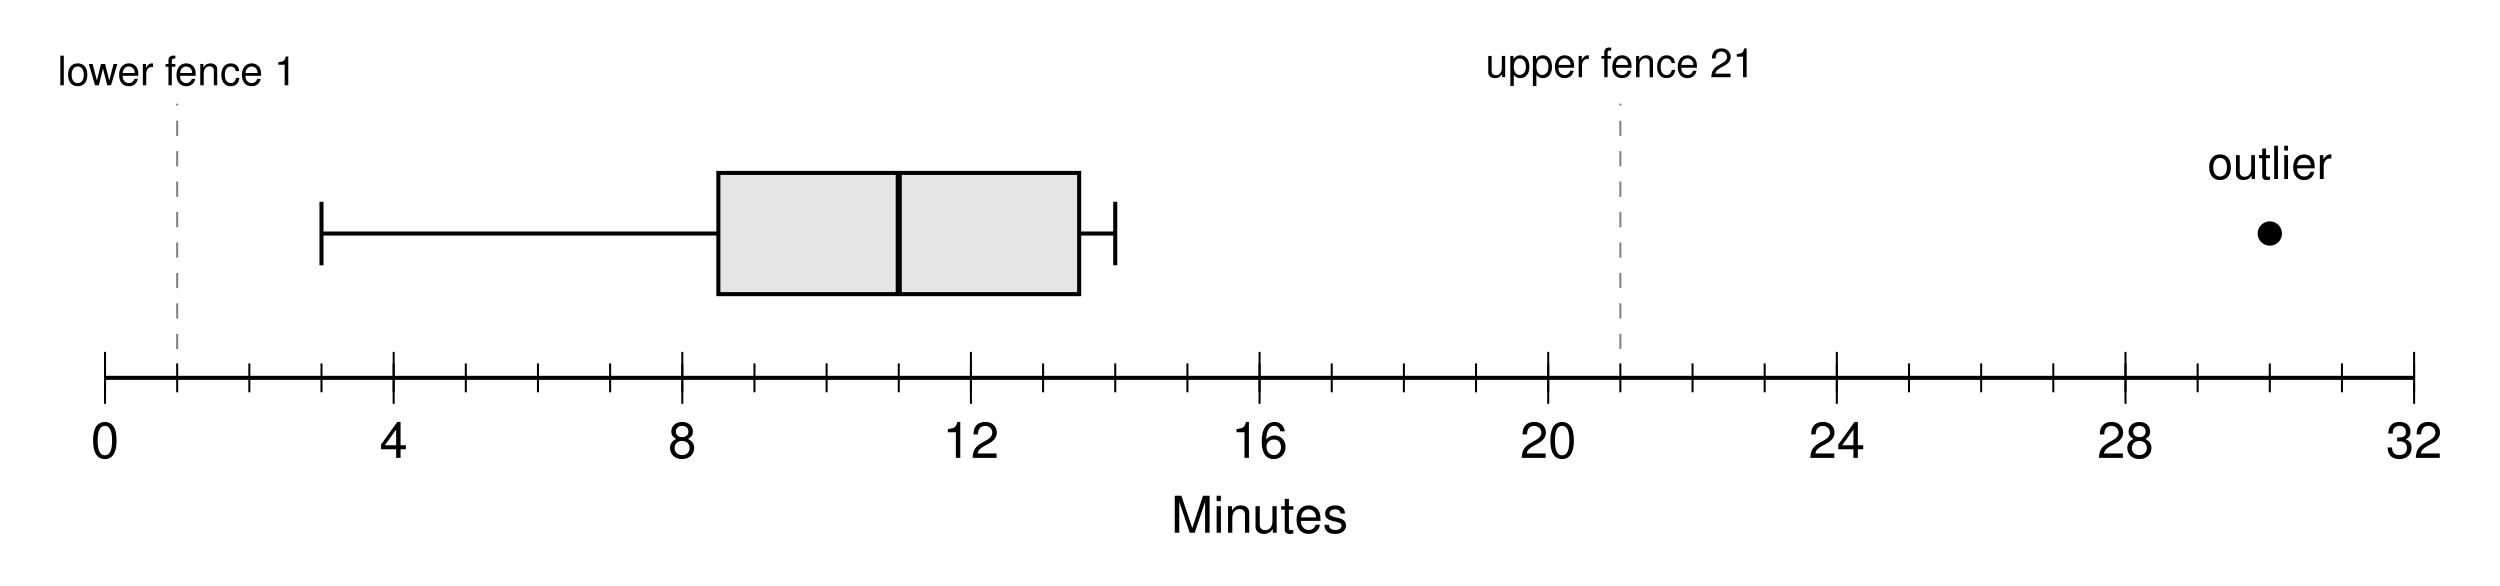
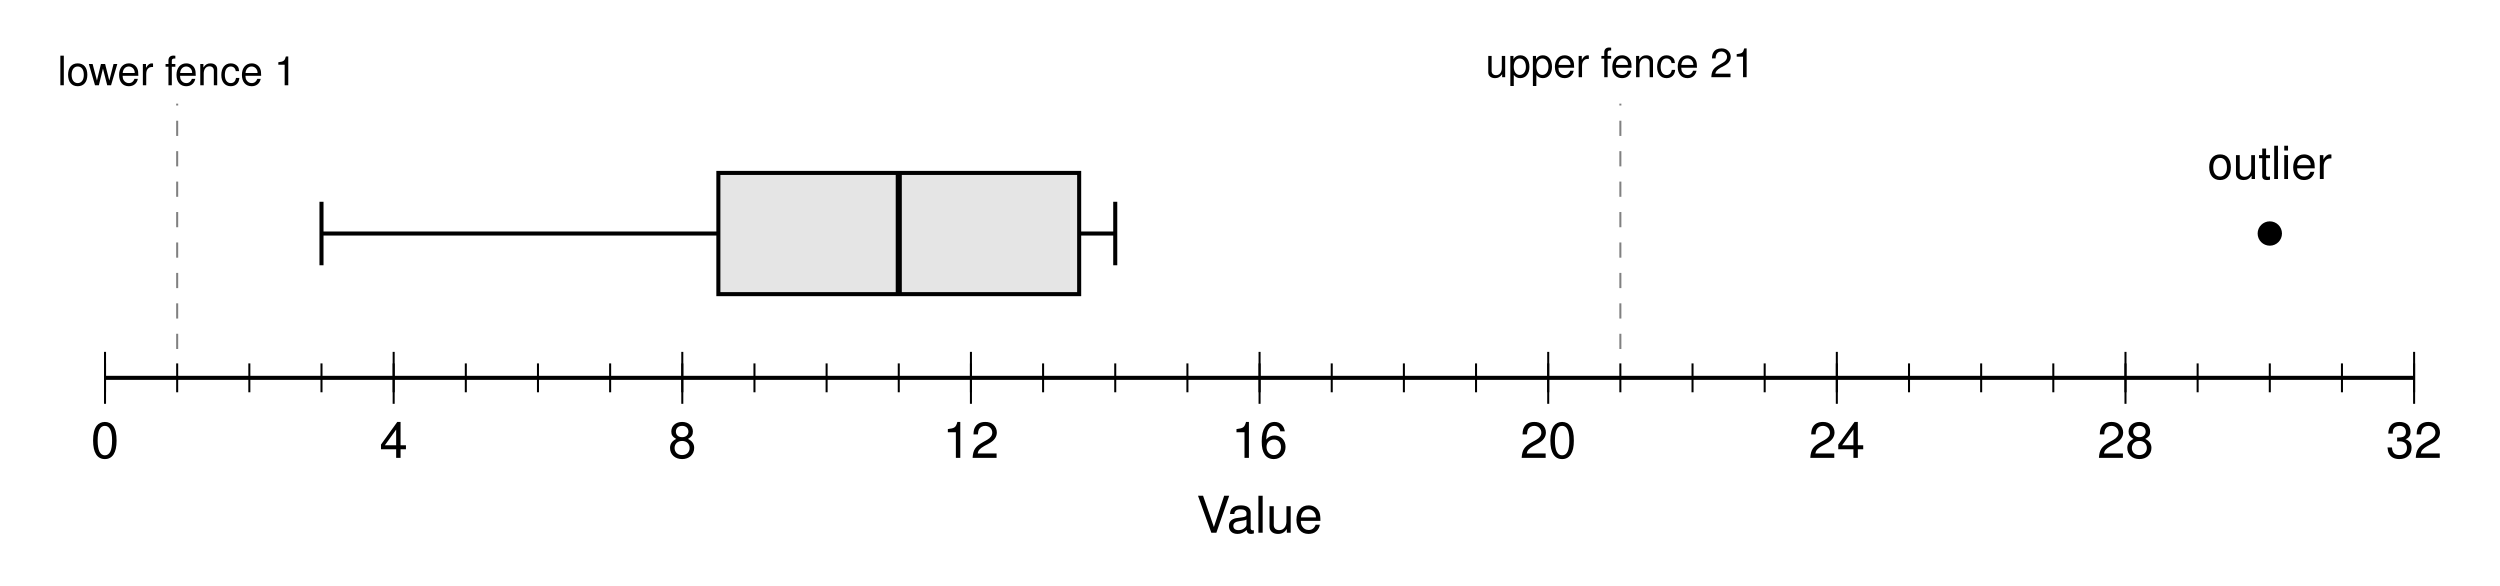
<svg xmlns="http://www.w3.org/2000/svg" xmlns:xlink="http://www.w3.org/1999/xlink" width="486.985" height="114.049" viewBox="0 0 486.985 114.049">
  <defs>
    <g>
      <g id="glyph-0-0">
        <path d="M 2.719 -7 C 2.062 -7 1.469 -6.719 1.109 -6.234 C 0.656 -5.625 0.422 -4.688 0.422 -3.391 C 0.422 -1.031 1.219 0.234 2.719 0.234 C 4.203 0.234 5 -1.031 5 -3.328 C 5 -4.688 4.797 -5.594 4.328 -6.234 C 3.953 -6.719 3.375 -7 2.719 -7 Z M 2.719 -6.234 C 3.656 -6.234 4.125 -5.281 4.125 -3.406 C 4.125 -1.422 3.656 -0.5 2.703 -0.5 C 1.781 -0.5 1.312 -1.469 1.312 -3.375 C 1.312 -5.297 1.781 -6.234 2.719 -6.234 Z M 2.719 -6.234 " />
      </g>
      <g id="glyph-0-1">
        <path d="M 3.234 -1.672 L 3.234 0 L 4.094 0 L 4.094 -1.672 L 5.141 -1.672 L 5.141 -2.453 L 4.094 -2.453 L 4.094 -7 L 3.453 -7 L 0.281 -2.594 L 0.281 -1.672 Z M 3.234 -2.453 L 1.031 -2.453 L 3.234 -5.516 Z M 3.234 -2.453 " />
      </g>
      <g id="glyph-0-2">
        <path d="M 3.859 -3.688 C 4.578 -4.125 4.812 -4.469 4.812 -5.141 C 4.812 -6.234 3.953 -7 2.719 -7 C 1.484 -7 0.609 -6.234 0.609 -5.141 C 0.609 -4.484 0.844 -4.125 1.562 -3.688 C 0.766 -3.297 0.359 -2.719 0.359 -1.953 C 0.359 -0.656 1.328 0.234 2.719 0.234 C 4.094 0.234 5.062 -0.656 5.062 -1.938 C 5.062 -2.719 4.672 -3.297 3.859 -3.688 Z M 2.719 -6.234 C 3.453 -6.234 3.938 -5.797 3.938 -5.109 C 3.938 -4.469 3.453 -4.031 2.719 -4.031 C 1.984 -4.031 1.5 -4.469 1.5 -5.125 C 1.5 -5.797 1.984 -6.234 2.719 -6.234 Z M 2.719 -3.297 C 3.578 -3.297 4.172 -2.75 4.172 -1.922 C 4.172 -1.094 3.578 -0.547 2.703 -0.547 C 1.844 -0.547 1.25 -1.109 1.25 -1.922 C 1.25 -2.75 1.844 -3.297 2.719 -3.297 Z M 2.719 -3.297 " />
      </g>
      <g id="glyph-0-3">
        <path d="M 2.562 -4.984 L 2.562 0 L 3.422 0 L 3.422 -7 L 2.859 -7 C 2.547 -5.922 2.344 -5.781 1 -5.609 L 1 -4.984 Z M 2.562 -4.984 " />
      </g>
      <g id="glyph-0-4">
        <path d="M 5 -0.859 L 1.312 -0.859 C 1.406 -1.438 1.719 -1.797 2.578 -2.297 L 3.562 -2.828 C 4.547 -3.375 5.047 -4.094 5.047 -4.953 C 5.047 -5.531 4.812 -6.078 4.391 -6.453 C 3.984 -6.828 3.469 -7 2.797 -7 C 1.922 -7 1.25 -6.688 0.875 -6.094 C 0.625 -5.719 0.516 -5.281 0.5 -4.578 L 1.359 -4.578 C 1.391 -5.047 1.453 -5.328 1.562 -5.562 C 1.797 -5.984 2.25 -6.234 2.781 -6.234 C 3.562 -6.234 4.156 -5.672 4.156 -4.922 C 4.156 -4.375 3.828 -3.906 3.203 -3.547 L 2.297 -3.031 C 0.844 -2.203 0.422 -1.547 0.328 0 L 5 0 Z M 5 -0.859 " />
      </g>
      <g id="glyph-0-5">
        <path d="M 4.922 -5.172 C 4.75 -6.312 4 -7 2.938 -7 C 2.156 -7 1.469 -6.625 1.062 -6 C 0.625 -5.328 0.422 -4.469 0.422 -3.188 C 0.422 -2.016 0.609 -1.266 1.016 -0.641 C 1.391 -0.078 2 0.234 2.781 0.234 C 4.109 0.234 5.062 -0.766 5.062 -2.141 C 5.062 -3.438 4.172 -4.359 2.922 -4.359 C 2.234 -4.359 1.688 -4.094 1.312 -3.578 C 1.328 -5.281 1.875 -6.234 2.875 -6.234 C 3.484 -6.234 3.906 -5.844 4.047 -5.172 Z M 2.812 -3.578 C 3.656 -3.578 4.172 -3 4.172 -2.062 C 4.172 -1.188 3.578 -0.547 2.781 -0.547 C 1.969 -0.547 1.359 -1.219 1.359 -2.109 C 1.359 -2.984 1.953 -3.578 2.812 -3.578 Z M 2.812 -3.578 " />
      </g>
      <g id="glyph-0-6">
        <path d="M 2.188 -3.203 L 2.297 -3.203 L 2.656 -3.219 C 3.609 -3.219 4.109 -2.781 4.109 -1.953 C 4.109 -1.062 3.562 -0.547 2.656 -0.547 C 1.703 -0.547 1.25 -1.016 1.188 -2.031 L 0.312 -2.031 C 0.359 -1.469 0.453 -1.109 0.625 -0.797 C 0.984 -0.125 1.672 0.234 2.625 0.234 C 4.062 0.234 5 -0.625 5 -1.953 C 5 -2.844 4.656 -3.344 3.812 -3.625 C 4.469 -3.875 4.797 -4.375 4.797 -5.078 C 4.797 -6.281 3.984 -7 2.656 -7 C 1.25 -7 0.5 -6.234 0.469 -4.734 L 1.328 -4.734 C 1.344 -5.172 1.375 -5.406 1.484 -5.625 C 1.688 -6 2.125 -6.234 2.672 -6.234 C 3.438 -6.234 3.906 -5.781 3.906 -5.047 C 3.906 -4.547 3.719 -4.25 3.344 -4.094 C 3.094 -4 2.797 -3.953 2.188 -3.953 Z M 2.188 -3.203 " />
      </g>
      <g id="glyph-0-7">
-         <path d="M 4.625 0 L 6.641 -6.031 L 6.641 0 L 7.516 0 L 7.516 -7.203 L 6.234 -7.203 L 4.141 -0.922 L 2.016 -7.203 L 0.734 -7.203 L 0.734 0 L 1.609 0 L 1.609 -6.031 L 3.656 0 Z M 4.625 0 " />
+         <path d="M 3.875 0 L 6.375 -7.203 L 5.391 -7.203 L 3.391 -1.109 L 1.281 -7.203 L 0.297 -7.203 L 2.891 0 Z M 3.875 0 " />
      </g>
      <g id="glyph-0-8">
-         <path d="M 1.484 -5.172 L 0.656 -5.172 L 0.656 0 L 1.484 0 Z M 1.484 -7.203 L 0.656 -7.203 L 0.656 -6.156 L 1.484 -6.156 Z M 1.484 -7.203 " />
+         <path d="M 5.281 -0.484 C 5.188 -0.469 5.156 -0.469 5.109 -0.469 C 4.812 -0.469 4.656 -0.609 4.656 -0.875 L 4.656 -3.906 C 4.656 -4.828 3.984 -5.328 2.719 -5.328 C 1.969 -5.328 1.344 -5.109 1 -4.719 C 0.766 -4.453 0.656 -4.156 0.641 -3.641 L 1.469 -3.641 C 1.547 -4.281 1.922 -4.562 2.688 -4.562 C 3.422 -4.562 3.844 -4.281 3.844 -3.797 L 3.844 -3.578 C 3.844 -3.234 3.641 -3.078 2.984 -3 C 1.812 -2.859 1.641 -2.812 1.328 -2.688 C 0.719 -2.438 0.422 -1.969 0.422 -1.297 C 0.422 -0.359 1.062 0.234 2.109 0.234 C 2.766 0.234 3.281 0 3.875 -0.531 C 3.938 -0.016 4.188 0.234 4.719 0.234 C 4.891 0.234 5.016 0.203 5.281 0.141 Z M 3.844 -1.625 C 3.844 -1.359 3.766 -1.188 3.516 -0.953 C 3.188 -0.656 2.781 -0.5 2.297 -0.5 C 1.656 -0.5 1.281 -0.797 1.281 -1.328 C 1.281 -1.859 1.641 -2.141 2.516 -2.266 C 3.391 -2.391 3.562 -2.422 3.844 -2.562 Z M 3.844 -1.625 " />
      </g>
      <g id="glyph-0-9">
-         <path d="M 0.688 -5.172 L 0.688 0 L 1.516 0 L 1.516 -2.859 C 1.516 -3.906 2.078 -4.609 2.922 -4.609 C 3.578 -4.609 3.984 -4.203 3.984 -3.578 L 3.984 0 L 4.812 0 L 4.812 -3.906 C 4.812 -4.766 4.172 -5.328 3.172 -5.328 C 2.406 -5.328 1.906 -5.031 1.453 -4.312 L 1.453 -5.172 Z M 0.688 -5.172 " />
+         <path d="M 1.5 -7.203 L 0.672 -7.203 L 0.672 0 L 1.5 0 Z M 1.5 -7.203 " />
      </g>
      <g id="glyph-0-10">
        <path d="M 4.766 0 L 4.766 -5.172 L 3.938 -5.172 L 3.938 -2.234 C 3.938 -1.188 3.391 -0.5 2.531 -0.5 C 1.875 -0.5 1.469 -0.891 1.469 -1.516 L 1.469 -5.172 L 0.641 -5.172 L 0.641 -1.188 C 0.641 -0.328 1.281 0.234 2.297 0.234 C 3.047 0.234 3.531 -0.047 4.016 -0.719 L 4.016 0 Z M 4.766 0 " />
      </g>
      <g id="glyph-0-11">
-         <path d="M 2.516 -5.172 L 1.656 -5.172 L 1.656 -6.594 L 0.844 -6.594 L 0.844 -5.172 L 0.141 -5.172 L 0.141 -4.5 L 0.844 -4.5 L 0.844 -0.594 C 0.844 -0.062 1.188 0.234 1.844 0.234 C 2.031 0.234 2.234 0.203 2.516 0.156 L 2.516 -0.531 C 2.406 -0.5 2.266 -0.5 2.109 -0.5 C 1.75 -0.5 1.656 -0.594 1.656 -0.953 L 1.656 -4.5 L 2.516 -4.5 Z M 2.516 -5.172 " />
-       </g>
-       <g id="glyph-0-12">
        <path d="M 5.062 -2.312 C 5.062 -3.094 5 -3.578 4.859 -3.953 C 4.516 -4.812 3.734 -5.328 2.766 -5.328 C 1.328 -5.328 0.391 -4.219 0.391 -2.516 C 0.391 -0.812 1.297 0.234 2.75 0.234 C 3.938 0.234 4.75 -0.438 4.953 -1.562 L 4.125 -1.562 C 3.906 -0.891 3.438 -0.531 2.781 -0.531 C 2.25 -0.531 1.812 -0.766 1.531 -1.203 C 1.328 -1.5 1.266 -1.797 1.25 -2.312 Z M 1.281 -2.984 C 1.344 -3.938 1.922 -4.562 2.75 -4.562 C 3.562 -4.562 4.188 -3.891 4.188 -3.047 C 4.188 -3.016 4.188 -3 4.172 -2.984 Z M 1.281 -2.984 " />
-       </g>
-       <g id="glyph-0-13">
-         <path d="M 4.328 -3.734 C 4.312 -4.75 3.641 -5.328 2.453 -5.328 C 1.25 -5.328 0.469 -4.703 0.469 -3.75 C 0.469 -2.938 0.875 -2.547 2.109 -2.25 L 2.875 -2.062 C 3.453 -1.922 3.672 -1.719 3.672 -1.344 C 3.672 -0.859 3.188 -0.531 2.469 -0.531 C 2.031 -0.531 1.656 -0.656 1.438 -0.875 C 1.312 -1.031 1.25 -1.172 1.203 -1.547 L 0.328 -1.547 C 0.375 -0.344 1.047 0.234 2.406 0.234 C 3.703 0.234 4.531 -0.422 4.531 -1.406 C 4.531 -2.188 4.094 -2.609 3.078 -2.859 L 2.281 -3.047 C 1.609 -3.203 1.328 -3.422 1.328 -3.781 C 1.328 -4.25 1.75 -4.562 2.422 -4.562 C 3.078 -4.562 3.438 -4.281 3.453 -3.734 Z M 4.328 -3.734 " />
      </g>
      <g id="glyph-1-0">
        <path d="M 2.422 -4.797 C 1.109 -4.797 0.312 -3.859 0.312 -2.297 C 0.312 -0.734 1.109 0.203 2.422 0.203 C 3.734 0.203 4.531 -0.734 4.531 -2.266 C 4.531 -3.875 3.766 -4.797 2.422 -4.797 Z M 2.422 -4.109 C 3.266 -4.109 3.766 -3.422 3.766 -2.266 C 3.766 -1.172 3.25 -0.484 2.422 -0.484 C 1.594 -0.484 1.094 -1.172 1.094 -2.297 C 1.094 -3.406 1.594 -4.109 2.422 -4.109 Z M 2.422 -4.109 " />
      </g>
      <g id="glyph-1-1">
        <path d="M 4.281 0 L 4.281 -4.656 L 3.547 -4.656 L 3.547 -2.016 C 3.547 -1.062 3.047 -0.438 2.281 -0.438 C 1.688 -0.438 1.312 -0.797 1.312 -1.359 L 1.312 -4.656 L 0.578 -4.656 L 0.578 -1.062 C 0.578 -0.297 1.156 0.203 2.062 0.203 C 2.75 0.203 3.188 -0.031 3.625 -0.656 L 3.625 0 Z M 4.281 0 " />
      </g>
      <g id="glyph-1-2">
        <path d="M 2.266 -4.656 L 1.5 -4.656 L 1.5 -5.938 L 0.75 -5.938 L 0.75 -4.656 L 0.125 -4.656 L 0.125 -4.047 L 0.75 -4.047 L 0.75 -0.531 C 0.75 -0.062 1.078 0.203 1.656 0.203 C 1.828 0.203 2.016 0.188 2.266 0.141 L 2.266 -0.484 C 2.156 -0.453 2.047 -0.438 1.906 -0.438 C 1.578 -0.438 1.5 -0.531 1.5 -0.859 L 1.5 -4.047 L 2.266 -4.047 Z M 2.266 -4.656 " />
      </g>
      <g id="glyph-1-3">
        <path d="M 1.344 -6.484 L 0.609 -6.484 L 0.609 0 L 1.344 0 Z M 1.344 -6.484 " />
      </g>
      <g id="glyph-1-4">
        <path d="M 1.328 -4.656 L 0.594 -4.656 L 0.594 0 L 1.328 0 Z M 1.328 -6.484 L 0.594 -6.484 L 0.594 -5.547 L 1.328 -5.547 Z M 1.328 -6.484 " />
      </g>
      <g id="glyph-1-5">
        <path d="M 4.562 -2.078 C 4.562 -2.797 4.5 -3.219 4.375 -3.562 C 4.078 -4.328 3.359 -4.797 2.484 -4.797 C 1.188 -4.797 0.359 -3.797 0.359 -2.266 C 0.359 -0.734 1.172 0.203 2.469 0.203 C 3.531 0.203 4.281 -0.406 4.469 -1.406 L 3.719 -1.406 C 3.516 -0.797 3.094 -0.484 2.5 -0.484 C 2.031 -0.484 1.625 -0.688 1.375 -1.078 C 1.203 -1.344 1.141 -1.625 1.125 -2.078 Z M 1.141 -2.688 C 1.203 -3.547 1.734 -4.109 2.484 -4.109 C 3.203 -4.109 3.766 -3.5 3.766 -2.734 C 3.766 -2.719 3.766 -2.703 3.766 -2.688 Z M 1.141 -2.688 " />
      </g>
      <g id="glyph-1-6">
        <path d="M 0.609 -4.656 L 0.609 0 L 1.359 0 L 1.359 -2.422 C 1.359 -3.078 1.531 -3.516 1.891 -3.781 C 2.109 -3.953 2.344 -4 2.859 -4.016 L 2.859 -4.766 C 2.734 -4.781 2.672 -4.797 2.562 -4.797 C 2.094 -4.797 1.719 -4.5 1.297 -3.812 L 1.297 -4.656 Z M 0.609 -4.656 " />
      </g>
      <g id="glyph-2-0">
        <path d="M 3.812 0 L 3.812 -4.141 L 3.156 -4.141 L 3.156 -1.797 C 3.156 -0.953 2.719 -0.391 2.031 -0.391 C 1.5 -0.391 1.172 -0.719 1.172 -1.203 L 1.172 -4.141 L 0.516 -4.141 L 0.516 -0.953 C 0.516 -0.266 1.031 0.188 1.828 0.188 C 2.438 0.188 2.828 -0.031 3.219 -0.578 L 3.219 0 Z M 3.812 0 " />
      </g>
      <g id="glyph-2-1">
        <path d="M 0.422 1.719 L 1.094 1.719 L 1.094 -0.438 C 1.438 -0.016 1.828 0.188 2.359 0.188 C 3.438 0.188 4.141 -0.688 4.141 -2 C 4.141 -3.391 3.453 -4.266 2.359 -4.266 C 1.797 -4.266 1.344 -4.016 1.031 -3.516 L 1.031 -4.141 L 0.422 -4.141 Z M 2.25 -3.641 C 2.969 -3.641 3.453 -3 3.453 -2.016 C 3.453 -1.078 2.969 -0.438 2.25 -0.438 C 1.547 -0.438 1.094 -1.062 1.094 -2.047 C 1.094 -3.016 1.547 -3.641 2.25 -3.641 Z M 2.25 -3.641 " />
      </g>
      <g id="glyph-2-2">
        <path d="M 4.062 -1.844 C 4.062 -2.484 4.016 -2.859 3.891 -3.172 C 3.625 -3.844 2.984 -4.266 2.219 -4.266 C 1.062 -4.266 0.312 -3.375 0.312 -2.016 C 0.312 -0.656 1.031 0.188 2.203 0.188 C 3.141 0.188 3.797 -0.359 3.969 -1.25 L 3.312 -1.25 C 3.125 -0.719 2.75 -0.422 2.219 -0.422 C 1.797 -0.422 1.453 -0.609 1.219 -0.969 C 1.062 -1.203 1.016 -1.438 1 -1.844 Z M 1.016 -2.391 C 1.078 -3.156 1.547 -3.656 2.203 -3.656 C 2.859 -3.656 3.359 -3.109 3.359 -2.438 C 3.359 -2.422 3.359 -2.406 3.344 -2.391 Z M 1.016 -2.391 " />
      </g>
      <g id="glyph-2-3">
        <path d="M 0.547 -4.141 L 0.547 0 L 1.203 0 L 1.203 -2.156 C 1.203 -2.75 1.359 -3.125 1.672 -3.359 C 1.875 -3.516 2.078 -3.562 2.531 -3.562 L 2.531 -4.234 C 2.422 -4.25 2.375 -4.266 2.281 -4.266 C 1.859 -4.266 1.531 -4.016 1.156 -3.391 L 1.156 -4.141 Z M 0.547 -4.141 " />
      </g>
      <g id="glyph-2-4">
        <path d="M 2.047 -4.141 L 1.359 -4.141 L 1.359 -4.797 C 1.359 -5.062 1.516 -5.203 1.812 -5.203 C 1.859 -5.203 1.891 -5.203 2.047 -5.203 L 2.047 -5.75 C 1.891 -5.781 1.797 -5.781 1.672 -5.781 C 1.062 -5.781 0.703 -5.438 0.703 -4.844 L 0.703 -4.141 L 0.141 -4.141 L 0.141 -3.609 L 0.703 -3.609 L 0.703 0 L 1.359 0 L 1.359 -3.609 L 2.047 -3.609 Z M 2.047 -4.141 " />
      </g>
      <g id="glyph-2-5">
        <path d="M 0.547 -4.141 L 0.547 0 L 1.219 0 L 1.219 -2.281 C 1.219 -3.125 1.656 -3.688 2.344 -3.688 C 2.859 -3.688 3.188 -3.375 3.188 -2.875 L 3.188 0 L 3.844 0 L 3.844 -3.125 C 3.844 -3.812 3.344 -4.266 2.531 -4.266 C 1.922 -4.266 1.531 -4.031 1.156 -3.453 L 1.156 -4.141 Z M 0.547 -4.141 " />
      </g>
      <g id="glyph-2-6">
        <path d="M 3.719 -2.75 C 3.688 -3.156 3.609 -3.422 3.453 -3.641 C 3.156 -4.031 2.672 -4.266 2.094 -4.266 C 0.969 -4.266 0.25 -3.375 0.25 -2 C 0.25 -0.672 0.953 0.188 2.078 0.188 C 3.062 0.188 3.688 -0.406 3.766 -1.422 L 3.109 -1.422 C 3 -0.766 2.656 -0.422 2.094 -0.422 C 1.375 -0.422 0.938 -1.016 0.938 -2 C 0.938 -3.031 1.359 -3.656 2.078 -3.656 C 2.625 -3.656 2.984 -3.328 3.062 -2.75 Z M 3.719 -2.75 " />
      </g>
      <g id="glyph-2-7">
        <path d="M 4 -0.688 L 1.047 -0.688 C 1.125 -1.141 1.375 -1.438 2.062 -1.844 L 2.859 -2.266 C 3.641 -2.703 4.047 -3.266 4.047 -3.969 C 4.047 -4.422 3.844 -4.859 3.516 -5.156 C 3.188 -5.469 2.781 -5.609 2.25 -5.609 C 1.531 -5.609 1 -5.359 0.703 -4.875 C 0.5 -4.578 0.406 -4.234 0.391 -3.656 L 1.094 -3.656 C 1.109 -4.047 1.156 -4.266 1.25 -4.453 C 1.438 -4.797 1.797 -5 2.219 -5 C 2.859 -5 3.328 -4.547 3.328 -3.938 C 3.328 -3.5 3.062 -3.125 2.562 -2.844 L 1.844 -2.422 C 0.672 -1.766 0.328 -1.234 0.266 0 L 4 0 Z M 4 -0.688 " />
      </g>
      <g id="glyph-2-8">
        <path d="M 2.047 -4 L 2.047 0 L 2.75 0 L 2.75 -5.609 L 2.281 -5.609 C 2.047 -4.75 1.875 -4.625 0.812 -4.484 L 0.812 -4 Z M 2.047 -4 " />
      </g>
      <g id="glyph-2-9">
        <path d="M 1.203 -5.766 L 0.531 -5.766 L 0.531 0 L 1.203 0 Z M 1.203 -5.766 " />
      </g>
      <g id="glyph-2-10">
        <path d="M 2.156 -4.266 C 0.984 -4.266 0.281 -3.438 0.281 -2.047 C 0.281 -0.641 0.984 0.188 2.156 0.188 C 3.328 0.188 4.031 -0.641 4.031 -2.016 C 4.031 -3.438 3.344 -4.266 2.156 -4.266 Z M 2.156 -3.656 C 2.906 -3.656 3.344 -3.047 3.344 -2.016 C 3.344 -1.047 2.891 -0.422 2.156 -0.422 C 1.422 -0.422 0.969 -1.031 0.969 -2.047 C 0.969 -3.031 1.422 -3.656 2.156 -3.656 Z M 2.156 -3.656 " />
      </g>
      <g id="glyph-2-11">
        <path d="M 4.375 0 L 5.594 -4.141 L 4.859 -4.141 L 4.031 -0.922 L 3.219 -4.141 L 2.406 -4.141 L 1.625 -0.922 L 0.781 -4.141 L 0.047 -4.141 L 1.25 0 L 2 0 L 2.797 -3.25 L 3.625 0 Z M 4.375 0 " />
      </g>
    </g>
  </defs>
  <path fill="none" stroke-width="0.797" stroke-linecap="butt" stroke-linejoin="miter" stroke="rgb(0%, 0%, 0%)" stroke-opacity="1" stroke-miterlimit="10" d="M -0 -0 L 453.547 -0 " transform="matrix(0.99173, 0, 0, -0.99173, 20.45728, 73.60127)" />
  <path fill="none" stroke-width="0.399" stroke-linecap="butt" stroke-linejoin="miter" stroke="rgb(0%, 0%, 0%)" stroke-opacity="1" stroke-miterlimit="10" d="M -0 2.836 L -0 -2.836 " transform="matrix(0.99173, 0, 0, -0.99173, 20.45728, 73.60127)" />
  <path fill="none" stroke-width="0.399" stroke-linecap="butt" stroke-linejoin="miter" stroke="rgb(0%, 0%, 0%)" stroke-opacity="1" stroke-miterlimit="10" d="M 14.172 2.836 L 14.172 -2.836 " transform="matrix(0.99173, 0, 0, -0.99173, 20.45728, 73.60127)" />
  <path fill="none" stroke-width="0.399" stroke-linecap="butt" stroke-linejoin="miter" stroke="rgb(0%, 0%, 0%)" stroke-opacity="1" stroke-miterlimit="10" d="M 28.347 2.836 L 28.347 -2.836 " transform="matrix(0.99173, 0, 0, -0.99173, 20.45728, 73.60127)" />
  <path fill="none" stroke-width="0.399" stroke-linecap="butt" stroke-linejoin="miter" stroke="rgb(0%, 0%, 0%)" stroke-opacity="1" stroke-miterlimit="10" d="M 42.519 2.836 L 42.519 -2.836 " transform="matrix(0.99173, 0, 0, -0.99173, 20.45728, 73.60127)" />
  <path fill="none" stroke-width="0.399" stroke-linecap="butt" stroke-linejoin="miter" stroke="rgb(0%, 0%, 0%)" stroke-opacity="1" stroke-miterlimit="10" d="M 56.695 2.836 L 56.695 -2.836 " transform="matrix(0.99173, 0, 0, -0.99173, 20.45728, 73.60127)" />
  <path fill="none" stroke-width="0.399" stroke-linecap="butt" stroke-linejoin="miter" stroke="rgb(0%, 0%, 0%)" stroke-opacity="1" stroke-miterlimit="10" d="M 70.867 2.836 L 70.867 -2.836 " transform="matrix(0.99173, 0, 0, -0.99173, 20.45728, 73.60127)" />
  <path fill="none" stroke-width="0.399" stroke-linecap="butt" stroke-linejoin="miter" stroke="rgb(0%, 0%, 0%)" stroke-opacity="1" stroke-miterlimit="10" d="M 85.039 2.836 L 85.039 -2.836 " transform="matrix(0.99173, 0, 0, -0.99173, 20.45728, 73.60127)" />
  <path fill="none" stroke-width="0.399" stroke-linecap="butt" stroke-linejoin="miter" stroke="rgb(0%, 0%, 0%)" stroke-opacity="1" stroke-miterlimit="10" d="M 99.215 2.836 L 99.215 -2.836 " transform="matrix(0.99173, 0, 0, -0.99173, 20.45728, 73.60127)" />
  <path fill="none" stroke-width="0.399" stroke-linecap="butt" stroke-linejoin="miter" stroke="rgb(0%, 0%, 0%)" stroke-opacity="1" stroke-miterlimit="10" d="M 113.387 2.836 L 113.387 -2.836 " transform="matrix(0.99173, 0, 0, -0.99173, 20.45728, 73.60127)" />
  <path fill="none" stroke-width="0.399" stroke-linecap="butt" stroke-linejoin="miter" stroke="rgb(0%, 0%, 0%)" stroke-opacity="1" stroke-miterlimit="10" d="M 127.562 2.836 L 127.562 -2.836 " transform="matrix(0.99173, 0, 0, -0.99173, 20.45728, 73.60127)" />
  <path fill="none" stroke-width="0.399" stroke-linecap="butt" stroke-linejoin="miter" stroke="rgb(0%, 0%, 0%)" stroke-opacity="1" stroke-miterlimit="10" d="M 141.734 2.836 L 141.734 -2.836 " transform="matrix(0.99173, 0, 0, -0.99173, 20.45728, 73.60127)" />
  <path fill="none" stroke-width="0.399" stroke-linecap="butt" stroke-linejoin="miter" stroke="rgb(0%, 0%, 0%)" stroke-opacity="1" stroke-miterlimit="10" d="M 155.906 2.836 L 155.906 -2.836 " transform="matrix(0.99173, 0, 0, -0.99173, 20.45728, 73.60127)" />
  <path fill="none" stroke-width="0.399" stroke-linecap="butt" stroke-linejoin="miter" stroke="rgb(0%, 0%, 0%)" stroke-opacity="1" stroke-miterlimit="10" d="M 170.082 2.836 L 170.082 -2.836 " transform="matrix(0.99173, 0, 0, -0.99173, 20.45728, 73.60127)" />
  <path fill="none" stroke-width="0.399" stroke-linecap="butt" stroke-linejoin="miter" stroke="rgb(0%, 0%, 0%)" stroke-opacity="1" stroke-miterlimit="10" d="M 184.254 2.836 L 184.254 -2.836 " transform="matrix(0.99173, 0, 0, -0.99173, 20.45728, 73.60127)" />
  <path fill="none" stroke-width="0.399" stroke-linecap="butt" stroke-linejoin="miter" stroke="rgb(0%, 0%, 0%)" stroke-opacity="1" stroke-miterlimit="10" d="M 198.426 2.836 L 198.426 -2.836 " transform="matrix(0.99173, 0, 0, -0.99173, 20.45728, 73.60127)" />
  <path fill="none" stroke-width="0.399" stroke-linecap="butt" stroke-linejoin="miter" stroke="rgb(0%, 0%, 0%)" stroke-opacity="1" stroke-miterlimit="10" d="M 212.602 2.836 L 212.602 -2.836 " transform="matrix(0.99173, 0, 0, -0.99173, 20.45728, 73.60127)" />
  <path fill="none" stroke-width="0.399" stroke-linecap="butt" stroke-linejoin="miter" stroke="rgb(0%, 0%, 0%)" stroke-opacity="1" stroke-miterlimit="10" d="M 226.774 2.836 L 226.774 -2.836 " transform="matrix(0.99173, 0, 0, -0.99173, 20.45728, 73.60127)" />
  <path fill="none" stroke-width="0.399" stroke-linecap="butt" stroke-linejoin="miter" stroke="rgb(0%, 0%, 0%)" stroke-opacity="1" stroke-miterlimit="10" d="M 240.949 2.836 L 240.949 -2.836 " transform="matrix(0.99173, 0, 0, -0.99173, 20.45728, 73.60127)" />
  <path fill="none" stroke-width="0.399" stroke-linecap="butt" stroke-linejoin="miter" stroke="rgb(0%, 0%, 0%)" stroke-opacity="1" stroke-miterlimit="10" d="M 255.121 2.836 L 255.121 -2.836 " transform="matrix(0.99173, 0, 0, -0.99173, 20.45728, 73.60127)" />
  <path fill="none" stroke-width="0.399" stroke-linecap="butt" stroke-linejoin="miter" stroke="rgb(0%, 0%, 0%)" stroke-opacity="1" stroke-miterlimit="10" d="M 269.293 2.836 L 269.293 -2.836 " transform="matrix(0.99173, 0, 0, -0.99173, 20.45728, 73.60127)" />
  <path fill="none" stroke-width="0.399" stroke-linecap="butt" stroke-linejoin="miter" stroke="rgb(0%, 0%, 0%)" stroke-opacity="1" stroke-miterlimit="10" d="M 283.469 2.836 L 283.469 -2.836 " transform="matrix(0.99173, 0, 0, -0.99173, 20.45728, 73.60127)" />
  <path fill="none" stroke-width="0.399" stroke-linecap="butt" stroke-linejoin="miter" stroke="rgb(0%, 0%, 0%)" stroke-opacity="1" stroke-miterlimit="10" d="M 297.641 2.836 L 297.641 -2.836 " transform="matrix(0.99173, 0, 0, -0.99173, 20.45728, 73.60127)" />
  <path fill="none" stroke-width="0.399" stroke-linecap="butt" stroke-linejoin="miter" stroke="rgb(0%, 0%, 0%)" stroke-opacity="1" stroke-miterlimit="10" d="M 311.817 2.836 L 311.817 -2.836 " transform="matrix(0.99173, 0, 0, -0.99173, 20.45728, 73.60127)" />
  <path fill="none" stroke-width="0.399" stroke-linecap="butt" stroke-linejoin="miter" stroke="rgb(0%, 0%, 0%)" stroke-opacity="1" stroke-miterlimit="10" d="M 325.988 2.836 L 325.988 -2.836 " transform="matrix(0.99173, 0, 0, -0.99173, 20.45728, 73.60127)" />
  <path fill="none" stroke-width="0.399" stroke-linecap="butt" stroke-linejoin="miter" stroke="rgb(0%, 0%, 0%)" stroke-opacity="1" stroke-miterlimit="10" d="M 340.16 2.836 L 340.16 -2.836 " transform="matrix(0.99173, 0, 0, -0.99173, 20.45728, 73.60127)" />
  <path fill="none" stroke-width="0.399" stroke-linecap="butt" stroke-linejoin="miter" stroke="rgb(0%, 0%, 0%)" stroke-opacity="1" stroke-miterlimit="10" d="M 354.336 2.836 L 354.336 -2.836 " transform="matrix(0.99173, 0, 0, -0.99173, 20.45728, 73.60127)" />
  <path fill="none" stroke-width="0.399" stroke-linecap="butt" stroke-linejoin="miter" stroke="rgb(0%, 0%, 0%)" stroke-opacity="1" stroke-miterlimit="10" d="M 368.508 2.836 L 368.508 -2.836 " transform="matrix(0.99173, 0, 0, -0.99173, 20.45728, 73.60127)" />
  <path fill="none" stroke-width="0.399" stroke-linecap="butt" stroke-linejoin="miter" stroke="rgb(0%, 0%, 0%)" stroke-opacity="1" stroke-miterlimit="10" d="M 382.68 2.836 L 382.68 -2.836 " transform="matrix(0.99173, 0, 0, -0.99173, 20.45728, 73.60127)" />
  <path fill="none" stroke-width="0.399" stroke-linecap="butt" stroke-linejoin="miter" stroke="rgb(0%, 0%, 0%)" stroke-opacity="1" stroke-miterlimit="10" d="M 396.856 2.836 L 396.856 -2.836 " transform="matrix(0.99173, 0, 0, -0.99173, 20.45728, 73.60127)" />
  <path fill="none" stroke-width="0.399" stroke-linecap="butt" stroke-linejoin="miter" stroke="rgb(0%, 0%, 0%)" stroke-opacity="1" stroke-miterlimit="10" d="M 411.028 2.836 L 411.028 -2.836 " transform="matrix(0.99173, 0, 0, -0.99173, 20.45728, 73.60127)" />
  <path fill="none" stroke-width="0.399" stroke-linecap="butt" stroke-linejoin="miter" stroke="rgb(0%, 0%, 0%)" stroke-opacity="1" stroke-miterlimit="10" d="M 425.203 2.836 L 425.203 -2.836 " transform="matrix(0.99173, 0, 0, -0.99173, 20.45728, 73.60127)" />
  <path fill="none" stroke-width="0.399" stroke-linecap="butt" stroke-linejoin="miter" stroke="rgb(0%, 0%, 0%)" stroke-opacity="1" stroke-miterlimit="10" d="M 439.375 2.836 L 439.375 -2.836 " transform="matrix(0.99173, 0, 0, -0.99173, 20.45728, 73.60127)" />
  <path fill="none" stroke-width="0.399" stroke-linecap="butt" stroke-linejoin="miter" stroke="rgb(0%, 0%, 0%)" stroke-opacity="1" stroke-miterlimit="10" d="M 453.547 2.836 L 453.547 -2.836 " transform="matrix(0.99173, 0, 0, -0.99173, 20.45728, 73.60127)" />
  <path fill="none" stroke-width="0.399" stroke-linecap="butt" stroke-linejoin="miter" stroke="rgb(0%, 0%, 0%)" stroke-opacity="1" stroke-miterlimit="10" d="M -0 5.1 L -0 -5.101 " transform="matrix(0.99173, 0, 0, -0.99173, 20.45728, 73.60127)" />
  <g fill="rgb(0%, 0%, 0%)" fill-opacity="1">
    <use xlink:href="#glyph-0-0" x="17.71" y="89.192" />
  </g>
  <path fill="none" stroke-width="0.399" stroke-linecap="butt" stroke-linejoin="miter" stroke="rgb(0%, 0%, 0%)" stroke-opacity="1" stroke-miterlimit="10" d="M 56.695 5.1 L 56.695 -5.101 " transform="matrix(0.99173, 0, 0, -0.99173, 20.45728, 73.60127)" />
  <g fill="rgb(0%, 0%, 0%)" fill-opacity="1">
    <use xlink:href="#glyph-0-1" x="73.934" y="89.192" />
  </g>
  <path fill="none" stroke-width="0.399" stroke-linecap="butt" stroke-linejoin="miter" stroke="rgb(0%, 0%, 0%)" stroke-opacity="1" stroke-miterlimit="10" d="M 113.387 5.1 L 113.387 -5.101 " transform="matrix(0.99173, 0, 0, -0.99173, 20.45728, 73.60127)" />
  <g fill="rgb(0%, 0%, 0%)" fill-opacity="1">
    <use xlink:href="#glyph-0-2" x="130.159" y="89.192" />
  </g>
  <path fill="none" stroke-width="0.399" stroke-linecap="butt" stroke-linejoin="miter" stroke="rgb(0%, 0%, 0%)" stroke-opacity="1" stroke-miterlimit="10" d="M 170.082 5.1 L 170.082 -5.101 " transform="matrix(0.99173, 0, 0, -0.99173, 20.45728, 73.60127)" />
  <g fill="rgb(0%, 0%, 0%)" fill-opacity="1">
    <use xlink:href="#glyph-0-3" x="183.636" y="89.192" />
    <use xlink:href="#glyph-0-4" x="189.129" y="89.192" />
  </g>
  <path fill="none" stroke-width="0.399" stroke-linecap="butt" stroke-linejoin="miter" stroke="rgb(0%, 0%, 0%)" stroke-opacity="1" stroke-miterlimit="10" d="M 226.774 5.1 L 226.774 -5.101 " transform="matrix(0.99173, 0, 0, -0.99173, 20.45728, 73.60127)" />
  <g fill="rgb(0%, 0%, 0%)" fill-opacity="1">
    <use xlink:href="#glyph-0-3" x="239.86" y="89.192" />
    <use xlink:href="#glyph-0-5" x="245.353" y="89.192" />
  </g>
  <path fill="none" stroke-width="0.399" stroke-linecap="butt" stroke-linejoin="miter" stroke="rgb(0%, 0%, 0%)" stroke-opacity="1" stroke-miterlimit="10" d="M 283.469 5.1 L 283.469 -5.101 " transform="matrix(0.99173, 0, 0, -0.99173, 20.45728, 73.60127)" />
  <g fill="rgb(0%, 0%, 0%)" fill-opacity="1">
    <use xlink:href="#glyph-0-4" x="296.084" y="89.192" />
    <use xlink:href="#glyph-0-0" x="301.577" y="89.192" />
  </g>
  <path fill="none" stroke-width="0.399" stroke-linecap="butt" stroke-linejoin="miter" stroke="rgb(0%, 0%, 0%)" stroke-opacity="1" stroke-miterlimit="10" d="M 340.16 5.1 L 340.16 -5.101 " transform="matrix(0.99173, 0, 0, -0.99173, 20.45728, 73.60127)" />
  <g fill="rgb(0%, 0%, 0%)" fill-opacity="1">
    <use xlink:href="#glyph-0-4" x="352.308" y="89.192" />
    <use xlink:href="#glyph-0-1" x="357.802" y="89.192" />
  </g>
  <path fill="none" stroke-width="0.399" stroke-linecap="butt" stroke-linejoin="miter" stroke="rgb(0%, 0%, 0%)" stroke-opacity="1" stroke-miterlimit="10" d="M 396.856 5.1 L 396.856 -5.101 " transform="matrix(0.99173, 0, 0, -0.99173, 20.45728, 73.60127)" />
  <g fill="rgb(0%, 0%, 0%)" fill-opacity="1">
    <use xlink:href="#glyph-0-4" x="408.531" y="89.192" />
    <use xlink:href="#glyph-0-2" x="414.025" y="89.192" />
  </g>
  <path fill="none" stroke-width="0.399" stroke-linecap="butt" stroke-linejoin="miter" stroke="rgb(0%, 0%, 0%)" stroke-opacity="1" stroke-miterlimit="10" d="M 453.547 5.1 L 453.547 -5.101 " transform="matrix(0.99173, 0, 0, -0.99173, 20.45728, 73.60127)" />
  <g fill="rgb(0%, 0%, 0%)" fill-opacity="1">
    <use xlink:href="#glyph-0-6" x="464.755" y="89.192" />
    <use xlink:href="#glyph-0-4" x="470.249" y="89.192" />
  </g>
  <g fill="rgb(0%, 0%, 0%)" fill-opacity="1">
-     <use xlink:href="#glyph-0-7" x="228.107" y="103.771" />
-     <use xlink:href="#glyph-0-8" x="236.337" y="103.771" />
-     <use xlink:href="#glyph-0-9" x="238.53" y="103.771" />
-   </g>
-   <g fill="rgb(0%, 0%, 0%)" fill-opacity="1">
-     <use xlink:href="#glyph-0-10" x="243.925" y="103.771" />
-     <use xlink:href="#glyph-0-11" x="249.418" y="103.771" />
-     <use xlink:href="#glyph-0-12" x="252.165" y="103.771" />
-     <use xlink:href="#glyph-0-13" x="257.659" y="103.771" />
+     <use xlink:href="#glyph-0-7" x="233.067" y="103.771" />
+   </g>
+   <g fill="rgb(0%, 0%, 0%)" fill-opacity="1">
+     <use xlink:href="#glyph-0-8" x="238.966" y="103.771" />
+     <use xlink:href="#glyph-0-9" x="244.459" y="103.771" />
+     <use xlink:href="#glyph-0-10" x="246.653" y="103.771" />
+     <use xlink:href="#glyph-0-11" x="252.146" y="103.771" />
  </g>
  <path fill="none" stroke-width="0.797" stroke-linecap="butt" stroke-linejoin="miter" stroke="rgb(0%, 0%, 0%)" stroke-opacity="1" stroke-miterlimit="10" d="M 42.519 28.347 L 120.473 28.347 " transform="matrix(0.99173, 0, 0, -0.99173, 20.45728, 73.60127)" />
  <path fill="none" stroke-width="0.797" stroke-linecap="butt" stroke-linejoin="miter" stroke="rgb(0%, 0%, 0%)" stroke-opacity="1" stroke-miterlimit="10" d="M 191.34 28.347 L 198.426 28.347 " transform="matrix(0.99173, 0, 0, -0.99173, 20.45728, 73.60127)" />
  <path fill="none" stroke-width="0.797" stroke-linecap="butt" stroke-linejoin="miter" stroke="rgb(0%, 0%, 0%)" stroke-opacity="1" stroke-miterlimit="10" d="M 42.519 22.112 L 42.519 34.583 " transform="matrix(0.99173, 0, 0, -0.99173, 20.45728, 73.60127)" />
  <path fill="none" stroke-width="0.797" stroke-linecap="butt" stroke-linejoin="miter" stroke="rgb(0%, 0%, 0%)" stroke-opacity="1" stroke-miterlimit="10" d="M 198.426 22.112 L 198.426 34.583 " transform="matrix(0.99173, 0, 0, -0.99173, 20.45728, 73.60127)" />
  <path fill-rule="nonzero" fill="rgb(89.999%, 89.999%, 89.999%)" fill-opacity="1" stroke-width="0.797" stroke-linecap="butt" stroke-linejoin="miter" stroke="rgb(0%, 0%, 0%)" stroke-opacity="1" stroke-miterlimit="10" d="M 120.473 16.44 L 120.473 40.251 L 191.34 40.251 L 191.34 16.44 Z M 120.473 16.44 " transform="matrix(0.99173, 0, 0, -0.99173, 20.45728, 73.60127)" />
  <path fill="none" stroke-width="1.196" stroke-linecap="butt" stroke-linejoin="miter" stroke="rgb(0%, 0%, 0%)" stroke-opacity="1" stroke-miterlimit="10" d="M 155.906 16.44 L 155.906 40.251 " transform="matrix(0.99173, 0, 0, -0.99173, 20.45728, 73.60127)" />
  <path fill-rule="nonzero" fill="rgb(0%, 0%, 0%)" fill-opacity="1" d="M 444.516 45.488 C 444.516 44.18 443.453 43.117 442.145 43.117 C 440.832 43.117 439.773 44.18 439.773 45.488 C 439.773 46.797 440.832 47.859 442.145 47.859 C 443.453 47.859 444.516 46.797 444.516 45.488 Z M 444.516 45.488 " />
  <g fill="rgb(0%, 0%, 0%)" fill-opacity="1">
-     <use xlink:href="#glyph-1-0" x="430.03" y="34.869" />
-     <use xlink:href="#glyph-1-1" x="434.974" y="34.869" />
-     <use xlink:href="#glyph-1-2" x="439.918" y="34.869" />
-     <use xlink:href="#glyph-1-3" x="442.39" y="34.869" />
-     <use xlink:href="#glyph-1-4" x="444.364" y="34.869" />
-     <use xlink:href="#glyph-1-5" x="446.338" y="34.869" />
-     <use xlink:href="#glyph-1-6" x="451.283" y="34.869" />
+     <use xlink:href="#glyph-1-0" x="430.031" y="34.869" />
+     <use xlink:href="#glyph-1-1" x="434.975" y="34.869" />
+     <use xlink:href="#glyph-1-2" x="439.919" y="34.869" />
+     <use xlink:href="#glyph-1-3" x="442.391" y="34.869" />
+     <use xlink:href="#glyph-1-4" x="444.365" y="34.869" />
+     <use xlink:href="#glyph-1-5" x="446.339" y="34.869" />
+     <use xlink:href="#glyph-1-6" x="451.284" y="34.869" />
  </g>
  <path fill="none" stroke-width="0.399" stroke-linecap="butt" stroke-linejoin="miter" stroke="rgb(50%, 50%, 50%)" stroke-opacity="1" stroke-dasharray="2.989 2.989" stroke-miterlimit="10" d="M 297.641 5.668 L 297.641 53.859 " transform="matrix(0.99173, 0, 0, -0.99173, 20.45728, 73.60127)" />
  <g fill="rgb(0%, 0%, 0%)" fill-opacity="1">
    <use xlink:href="#glyph-2-0" x="289.388" y="15.035" />
    <use xlink:href="#glyph-2-1" x="293.783" y="15.035" />
    <use xlink:href="#glyph-2-1" x="298.177" y="15.035" />
    <use xlink:href="#glyph-2-2" x="302.572" y="15.035" />
    <use xlink:href="#glyph-2-3" x="306.967" y="15.035" />
  </g>
  <g fill="rgb(0%, 0%, 0%)" fill-opacity="1">
    <use xlink:href="#glyph-2-4" x="311.796" y="15.035" />
  </g>
  <g fill="rgb(0%, 0%, 0%)" fill-opacity="1">
    <use xlink:href="#glyph-2-2" x="313.756" y="15.035" />
    <use xlink:href="#glyph-2-5" x="318.151" y="15.035" />
    <use xlink:href="#glyph-2-6" x="322.546" y="15.035" />
    <use xlink:href="#glyph-2-2" x="326.498" y="15.035" />
  </g>
  <g fill="rgb(0%, 0%, 0%)" fill-opacity="1">
    <use xlink:href="#glyph-2-7" x="333.09" y="15.035" />
    <use xlink:href="#glyph-2-8" x="337.485" y="15.035" />
  </g>
  <path fill="none" stroke-width="0.399" stroke-linecap="butt" stroke-linejoin="miter" stroke="rgb(50%, 50%, 50%)" stroke-opacity="1" stroke-dasharray="2.989 2.989" stroke-miterlimit="10" d="M 14.172 5.668 L 14.172 53.859 " transform="matrix(0.99173, 0, 0, -0.99173, 20.45728, 73.60127)" />
  <g fill="rgb(0%, 0%, 0%)" fill-opacity="1">
    <use xlink:href="#glyph-2-9" x="11.227" y="16.608" />
    <use xlink:href="#glyph-2-10" x="12.982" y="16.608" />
  </g>
  <g fill="rgb(0%, 0%, 0%)" fill-opacity="1">
    <use xlink:href="#glyph-2-11" x="17.258" y="16.608" />
  </g>
  <g fill="rgb(0%, 0%, 0%)" fill-opacity="1">
    <use xlink:href="#glyph-2-2" x="22.886" y="16.608" />
    <use xlink:href="#glyph-2-3" x="27.281" y="16.608" />
  </g>
  <g fill="rgb(0%, 0%, 0%)" fill-opacity="1">
    <use xlink:href="#glyph-2-4" x="32.11" y="16.608" />
  </g>
  <g fill="rgb(0%, 0%, 0%)" fill-opacity="1">
    <use xlink:href="#glyph-2-2" x="34.07" y="16.608" />
    <use xlink:href="#glyph-2-5" x="38.465" y="16.608" />
    <use xlink:href="#glyph-2-6" x="42.86" y="16.608" />
    <use xlink:href="#glyph-2-2" x="46.812" y="16.608" />
  </g>
  <g fill="rgb(0%, 0%, 0%)" fill-opacity="1">
    <use xlink:href="#glyph-2-8" x="53.404" y="16.608" />
  </g>
</svg>
